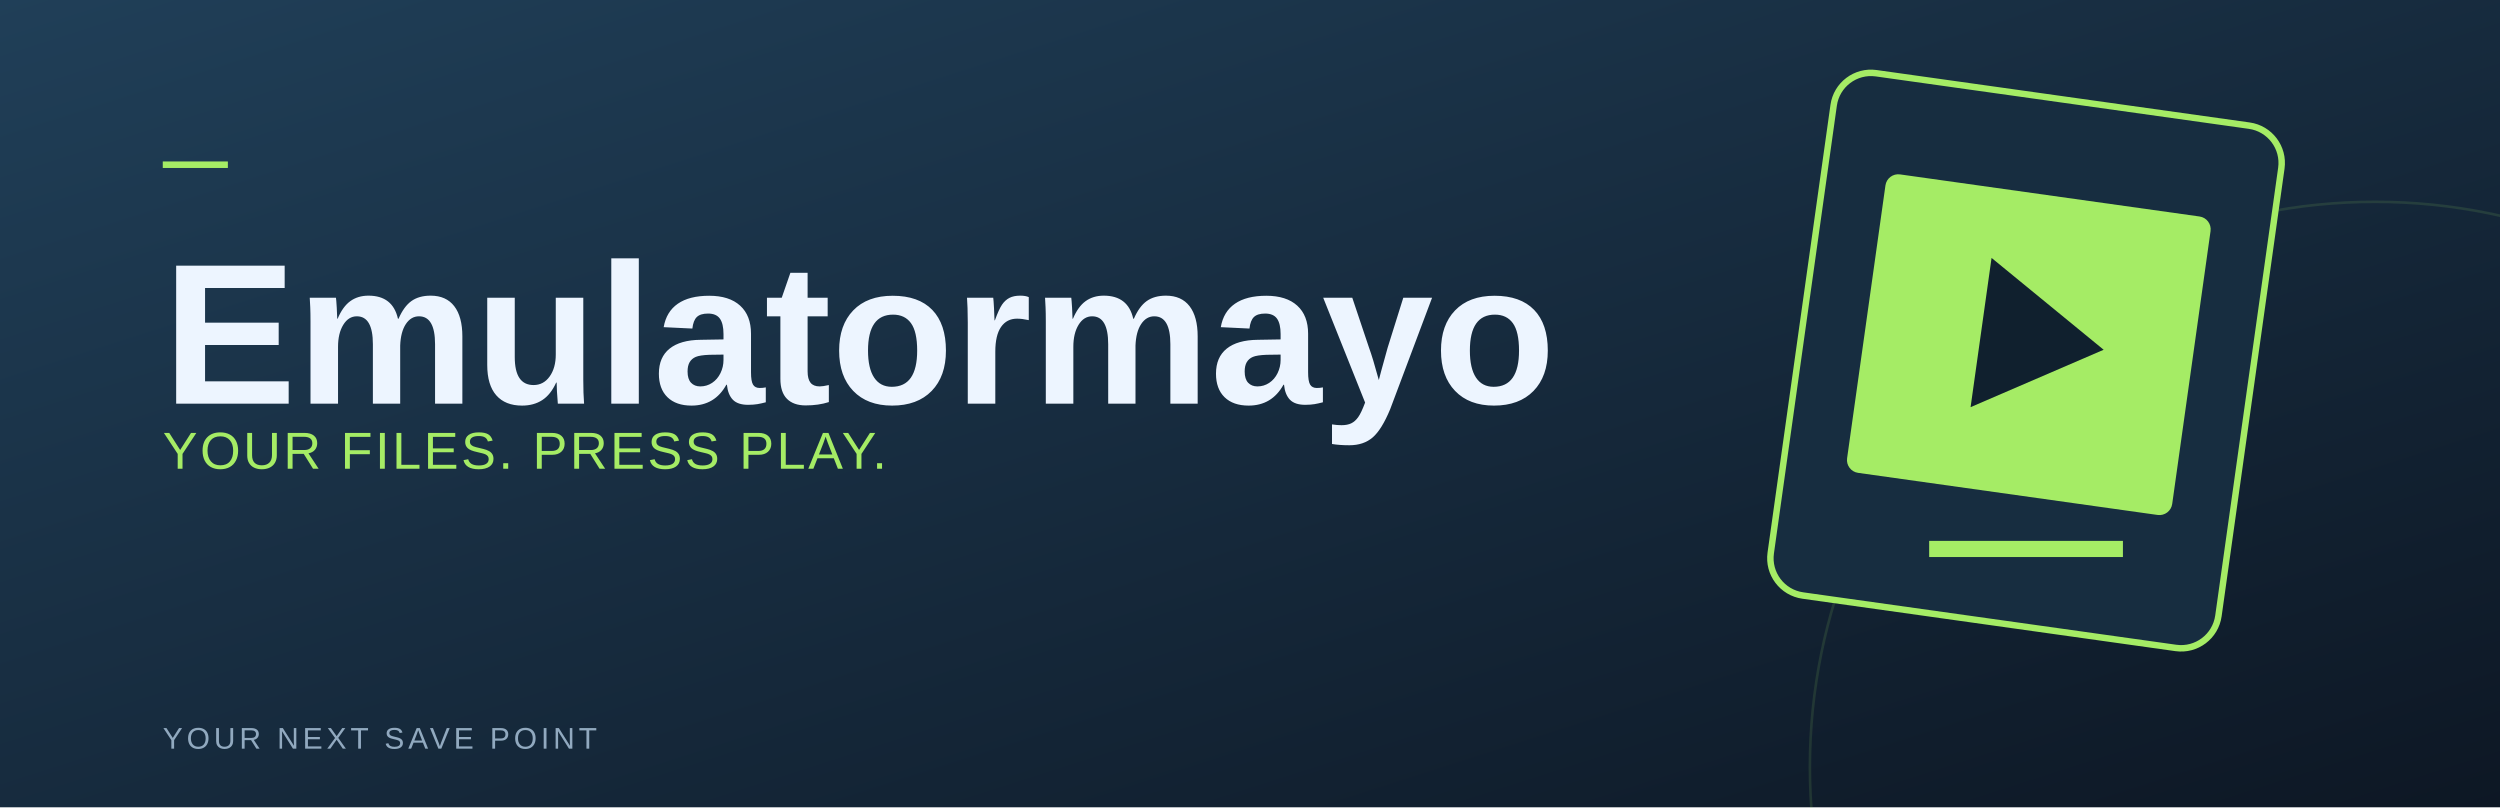
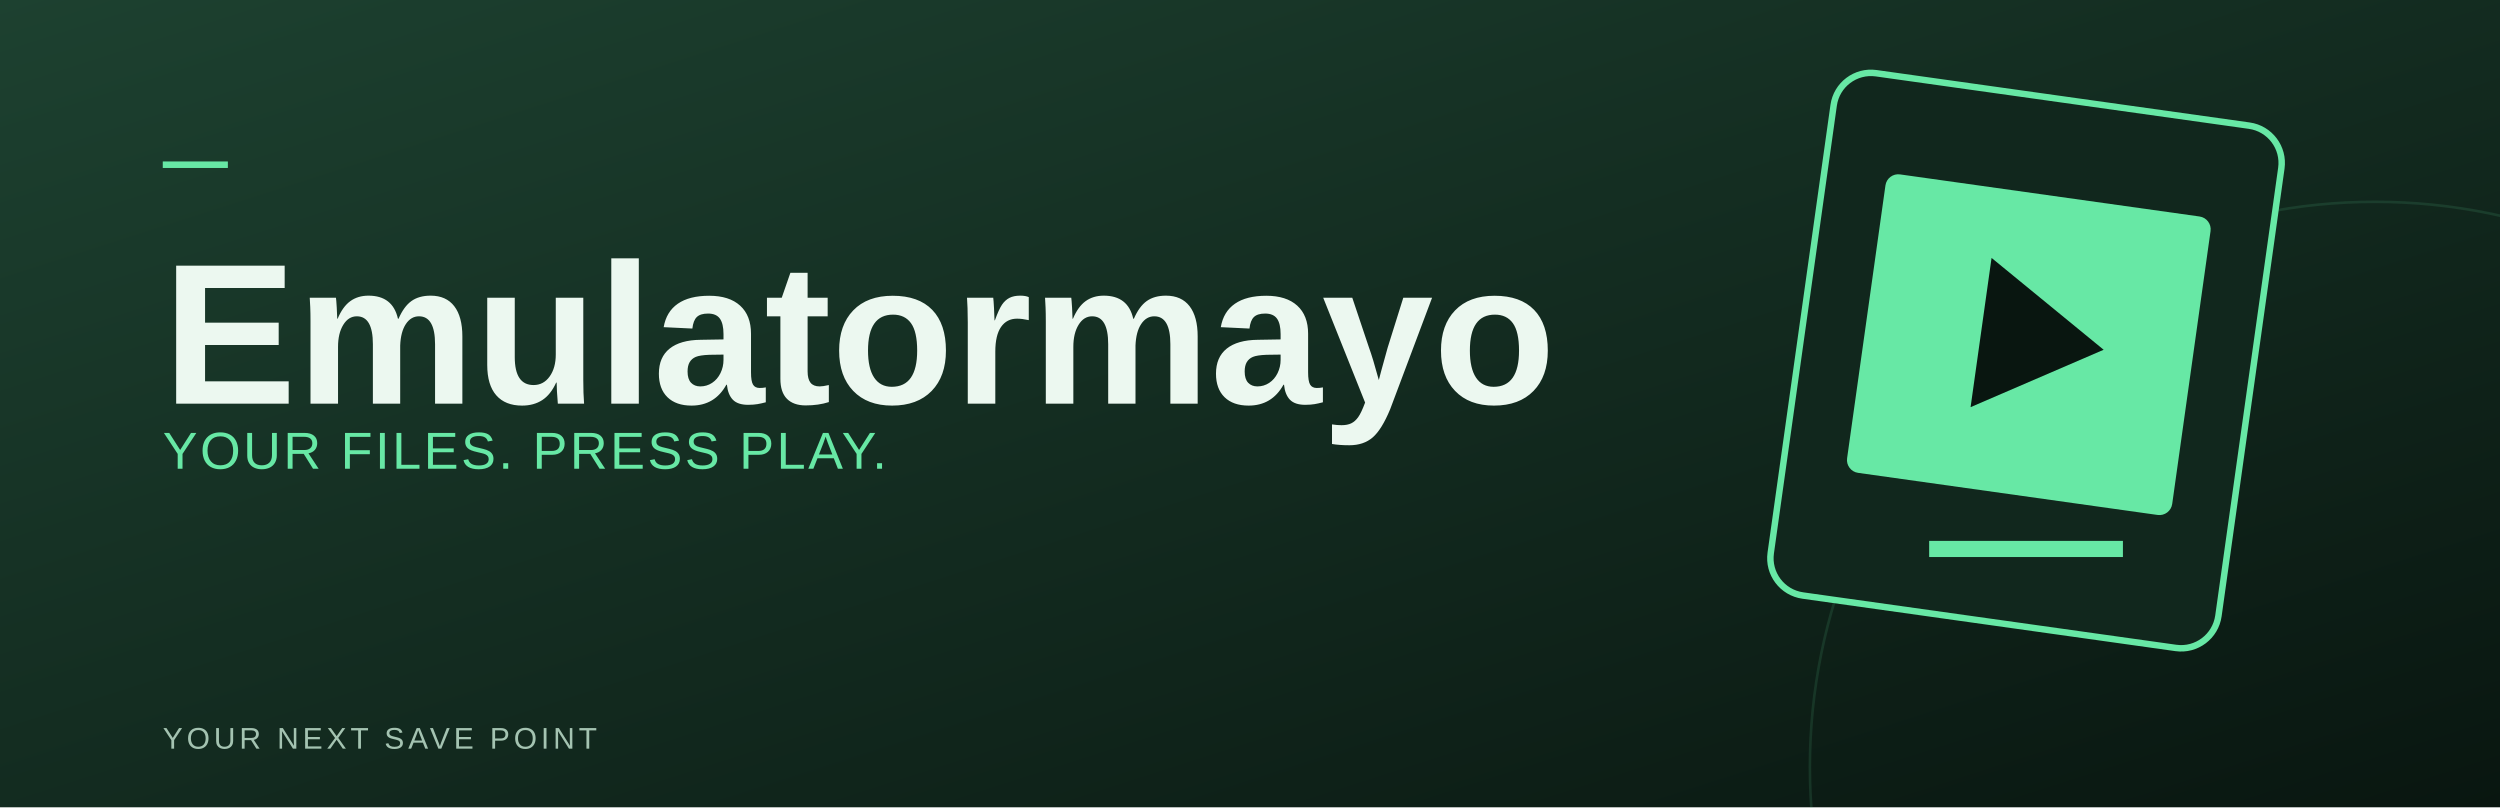
<svg xmlns="http://www.w3.org/2000/svg" width="1920" height="620" viewBox="0 0 1920 620">
  <defs>
    <linearGradient id="b" x2="1" y2="1">
-       <stop stop-color="#203f58" />
-       <stop offset="1" stop-color="#0d1724" />
+       <stop stop-color="#1d4130" />
+       <stop offset="1" stop-color="#091610" />
    </linearGradient>
  </defs>
  <rect width="1920" height="620" fill="url(#b)" />
-   <circle cx="1824" cy="589" r="434" fill="none" stroke="#a5ec65" stroke-opacity=".12" stroke-width="2" />
+   <circle cx="1824" cy="589" r="434" fill="none" stroke="#67e8a5" stroke-opacity=".12" stroke-width="2" />
  <g transform="translate(1382.4 74.4) scale(0.8266667)">
-     <rect x="0" y="0" width="420" height="490" rx="35" fill="#172d40" stroke="#a5ec65" stroke-width="6" transform="rotate(8 210 245)" />
-     <rect x="58" y="90" width="305" height="280" rx="12" fill="#a5ec65" transform="rotate(8 210 245)" />
-     <path d="M165 155 280 225 165 295Z" fill="#10202e" transform="rotate(8 210 245)" />
-     <path d="M120 420H300" stroke="#a5ec65" stroke-width="15" />
+     <rect x="0" y="0" width="420" height="490" rx="35" fill="#11271d" stroke="#67e8a5" stroke-width="6" transform="rotate(8 210 245)" />
+     <rect x="58" y="90" width="305" height="280" rx="12" fill="#67e8a5" transform="rotate(8 210 245)" />
+     <path d="M165 155 280 225 165 295Z" fill="#091610" transform="rotate(8 210 245)" />
+     <path d="M120 420H300" stroke="#67e8a5" stroke-width="15" />
  </g>
-   <rect x="125" y="124" width="50" height="5" fill="#a5ec65" />
-   <text x="125" y="310" font-family="Arial,sans-serif" font-size="154" font-weight="bold" fill="#edf5ff">Emulatormayo</text>
-   <text x="125" y="360" font-family="Arial,sans-serif" font-size="40" letter-spacing="2" fill="#a5ec65">YOUR FILES. PRESS PLAY.</text>
-   <text x="125" y="575" font-family="Arial,sans-serif" font-size="23" letter-spacing="3" fill="#91a9bf">YOUR NEXT SAVE POINT</text>
+   <rect x="125" y="124" width="50" height="5" fill="#67e8a5" />
+   <text x="125" y="310" font-family="Arial,sans-serif" font-size="154" font-weight="bold" fill="#ecf8f0">Emulatormayo</text>
+   <text x="125" y="360" font-family="Arial,sans-serif" font-size="40" letter-spacing="2" fill="#67e8a5">YOUR FILES. PRESS PLAY.</text>
+   <text x="125" y="575" font-family="Arial,sans-serif" font-size="23" letter-spacing="3" fill="#a4c3b1">YOUR NEXT SAVE POINT</text>
</svg>
